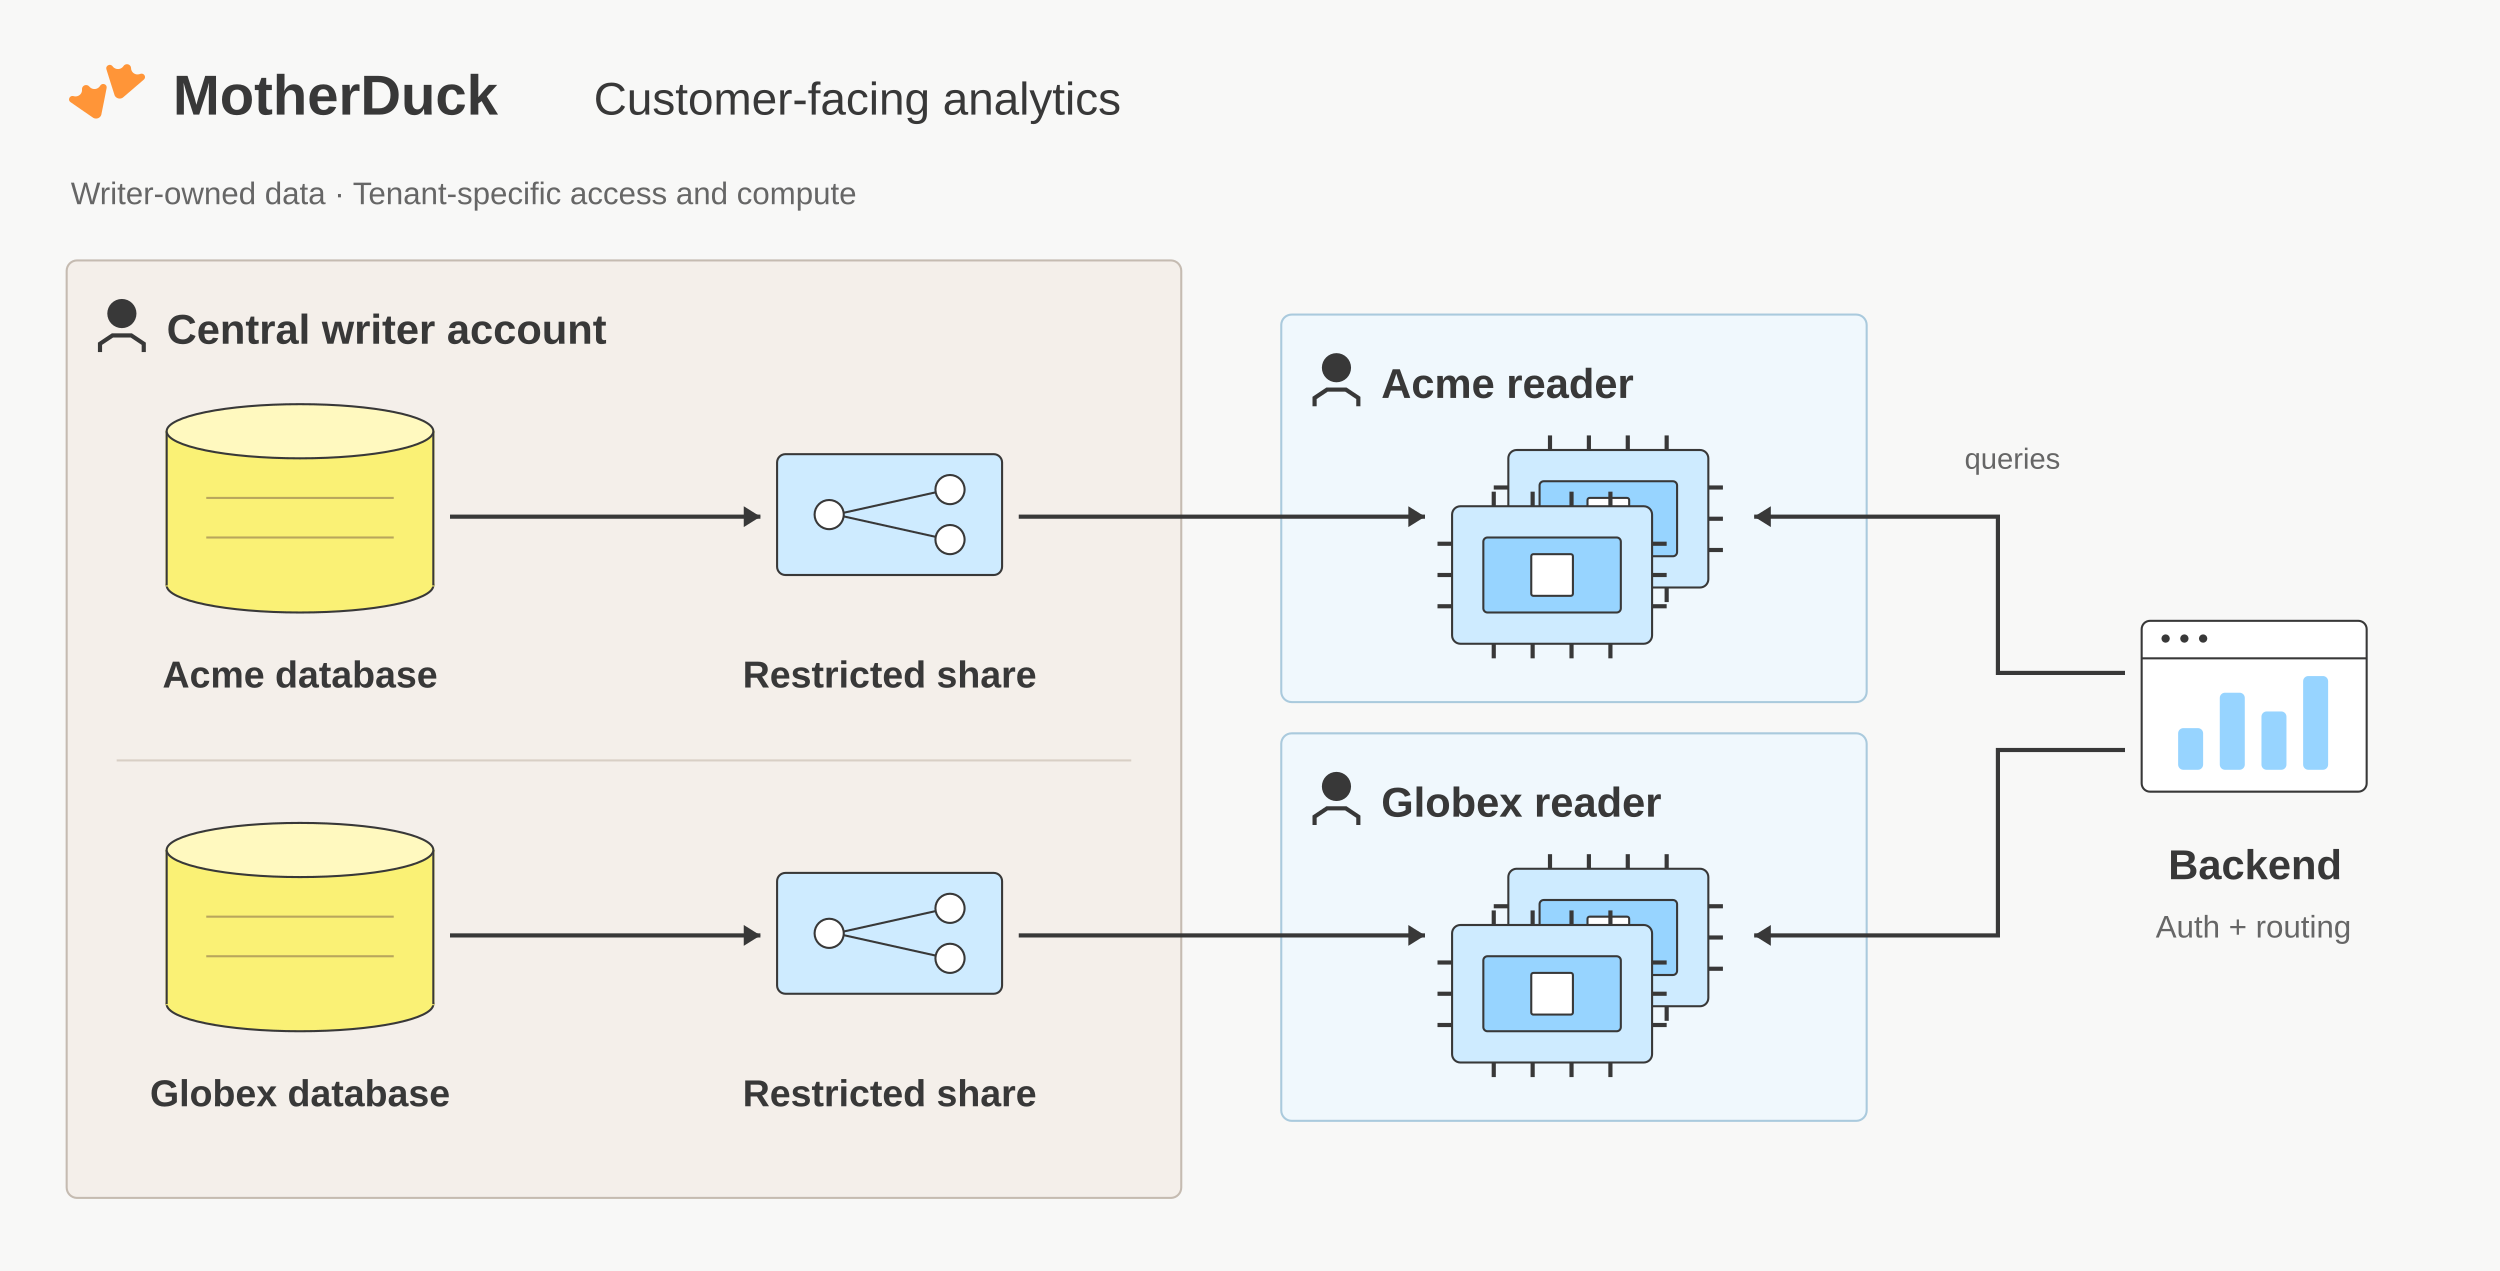
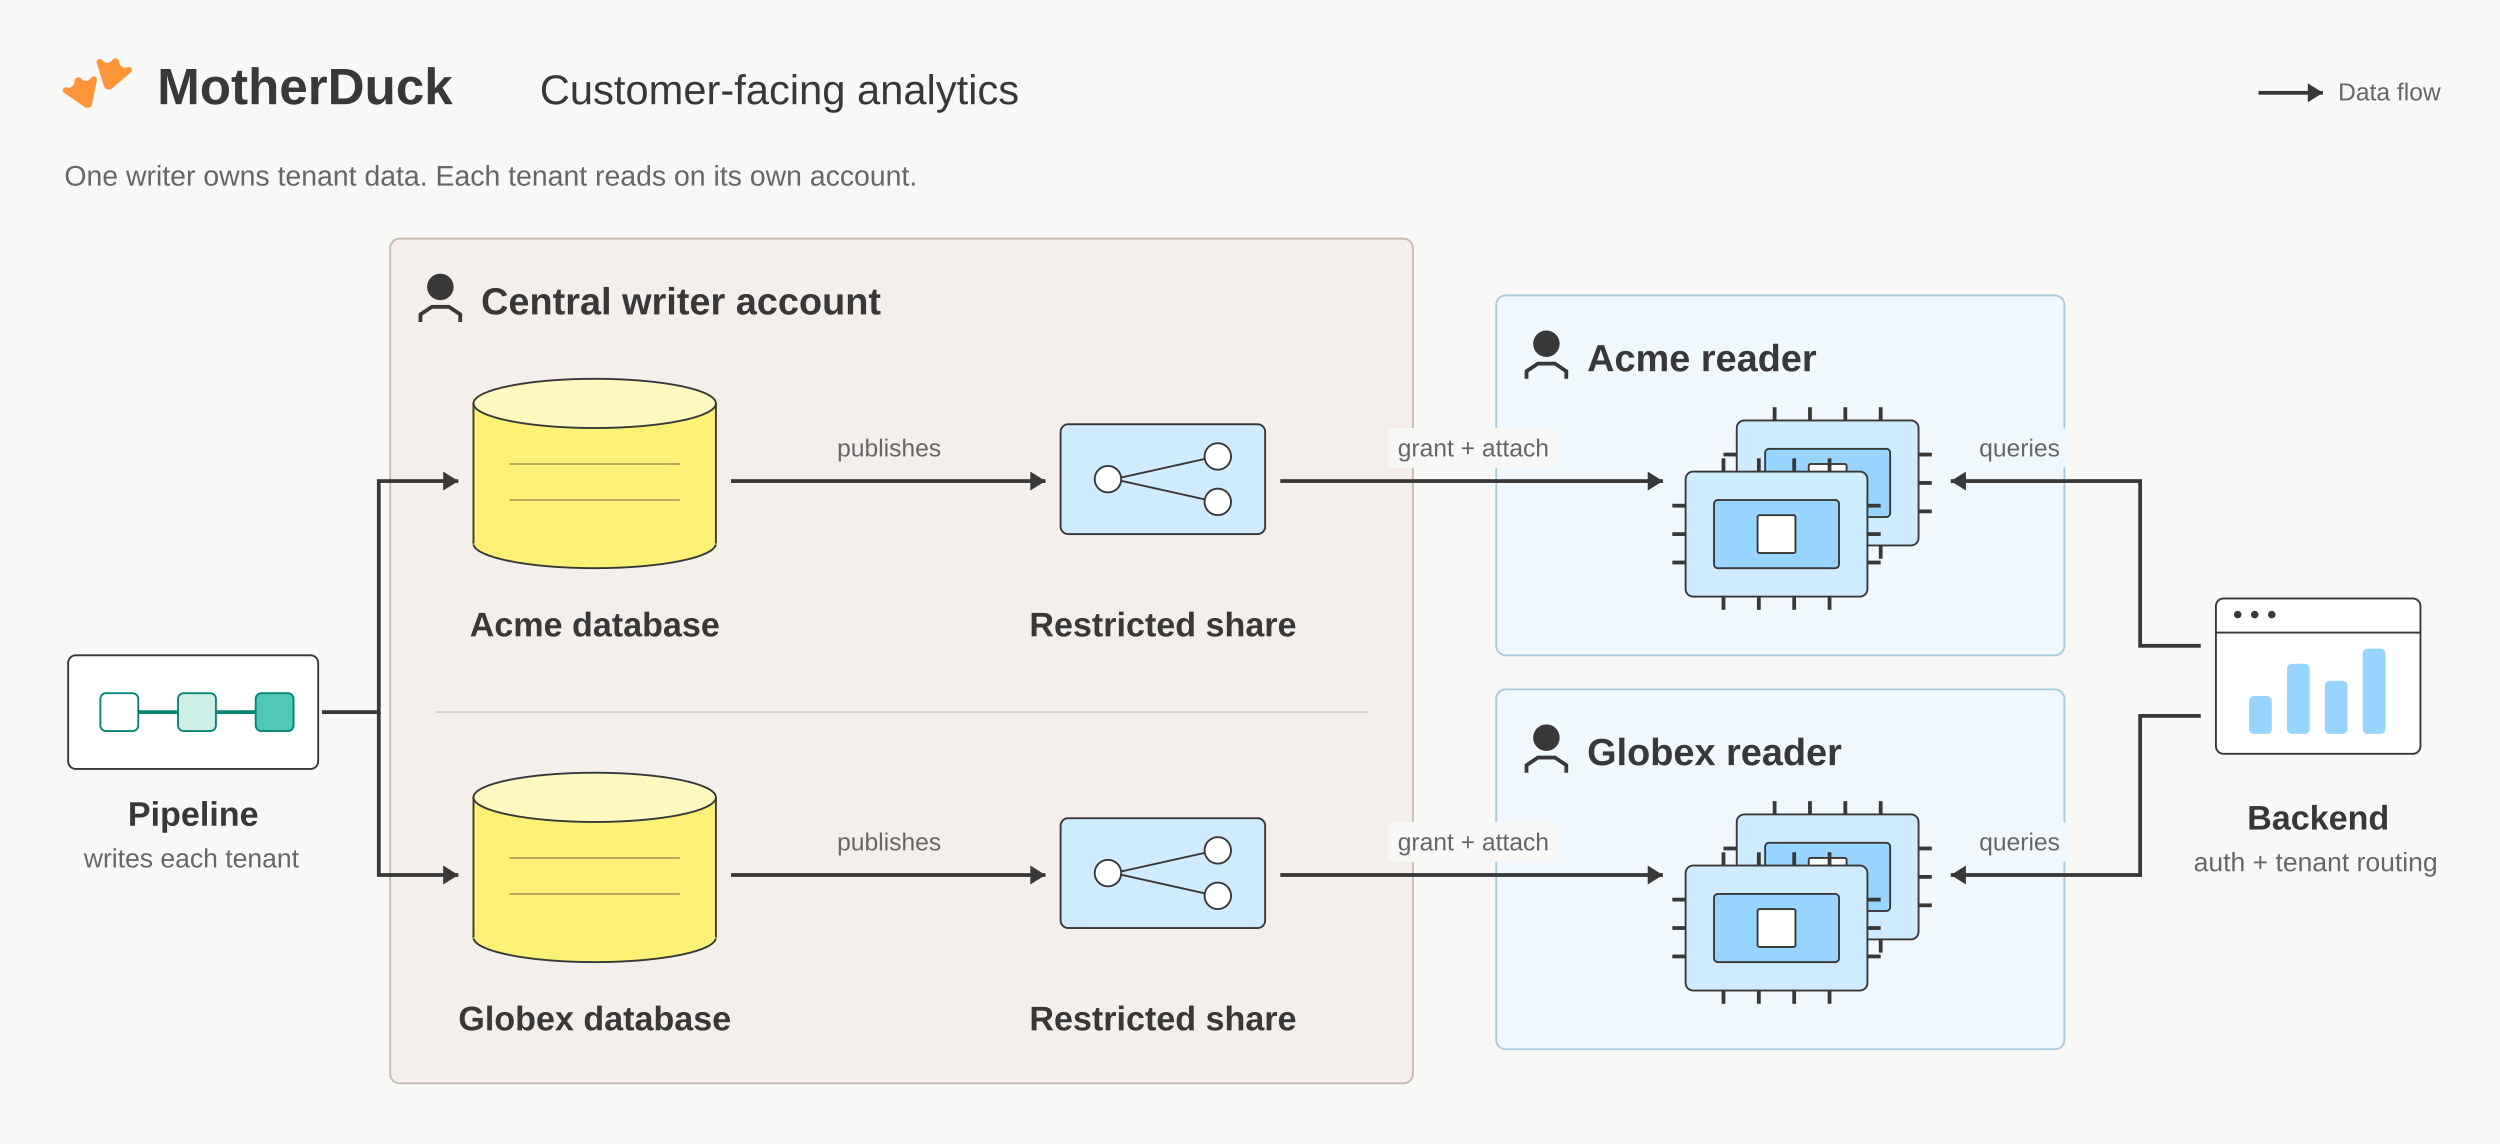
- <svg xmlns="http://www.w3.org/2000/svg" width="1200" height="610" viewBox="0 0 1200 610" role="img" aria-labelledby="title desc">
-   <rect width="1200" height="610" fill="#F8F8F7" />
+ <svg xmlns="http://www.w3.org/2000/svg" width="1320" height="604" viewBox="0 0 1320 604" role="img" aria-labelledby="title desc">
+   <rect width="1320" height="604" fill="#F8F8F7" />
  <g transform="translate(32 26) scale(1.52)">
    <path d="M1.221 15.147C1.221 15.147 8.015 19.886 8.429 20.123C8.828 20.359 9.412 20.414 9.924 20.22C10.437 20.025 10.822 19.581 10.936 19.136C11.064 18.691 12.617 10.685 12.617 10.685C12.631 10.574 12.674 10.254 12.503 9.948C12.26 9.531 11.719 9.309 11.235 9.448C10.968 9.525 10.74 9.698 10.594 9.934C10.508 10.087 10.352 10.338 10.067 10.56C9.853 10.727 9.64 10.824 9.54 10.865C8.671 11.213 7.702 10.921 7.147 10.226C6.805 9.796 6.192 9.629 5.651 9.837C5.395 9.937 5.177 10.117 5.031 10.349C4.885 10.582 4.818 10.855 4.839 11.13C4.939 11.992 4.44 12.853 3.557 13.201C3.105 13.373 2.608 13.388 2.146 13.242C2.046 13.214 1.691 13.131 1.335 13.326C0.893 13.548 0.665 14.076 0.779 14.549C0.864 14.868 1.121 15.077 1.221 15.147Z" fill="#FF9538" />
    <path d="M12.545 4.764C12.545 4.764 14.967 12.575 15.138 12.992C15.309 13.423 15.736 13.812 16.263 13.965C16.791 14.118 17.375 13.993 17.745 13.715C18.115 13.437 24.369 8.03 24.369 8.03C24.563 7.861 24.694 7.631 24.739 7.377C24.811 6.905 24.512 6.404 24.056 6.223C23.794 6.127 23.506 6.127 23.244 6.223C23.087 6.293 22.802 6.39 22.446 6.404C22.161 6.418 21.948 6.363 21.834 6.334C20.936 6.084 20.337 5.278 20.337 4.403C20.329 4.129 20.233 3.866 20.064 3.651C19.895 3.436 19.661 3.28 19.397 3.207C18.828 3.054 18.244 3.291 17.945 3.749C17.474 4.5 16.548 4.875 15.637 4.625C15.152 4.486 14.753 4.194 14.497 3.819C14.426 3.735 14.198 3.457 13.799 3.388C13.315 3.305 12.788 3.583 12.588 4.014C12.431 4.347 12.517 4.652 12.545 4.764Z" fill="#FF9538" />
  </g>
  <text x="83" y="55" fill="#383838" font-family="Arial, sans-serif" font-size="27" font-weight="700">MotherDuck</text>
  <text x="285" y="55" fill="#383838" font-family="Arial, sans-serif" font-size="22" font-weight="400">Customer-facing analytics</text>
-   <text x="34" y="98" fill="#666666" font-family="Arial, sans-serif" font-size="15" font-weight="400">Writer-owned data · Tenant-specific access and compute</text>
-   <rect x="32" y="125" width="535" height="450" rx="5" fill="#F4EFEA" stroke="#C5BBB1" />
-   <ellipse cx="58.5" cy="150.5" rx="6.5" ry="6.5" fill="#383838" stroke="#383838" />
-   <polyline points="48,169 48,165 54,161 63,161 69,165 69,169" fill="none" stroke="#383838" stroke-width="2" />
-   <text x="80" y="165" fill="#383838" font-family="Arial, sans-serif" font-size="20" font-weight="700">Central writer account</text>
-   <ellipse cx="144.0" cy="281.0" rx="64.0" ry="13.0" fill="#FAF175" stroke="#383838" />
-   <rect x="80" y="207" width="128" height="74" rx="0" fill="#FAF175" stroke="#FAF175" />
-   <polyline points="80,207 80,281" fill="none" stroke="#383838" stroke-width="1" />
-   <polyline points="208,207 208,281" fill="none" stroke="#383838" stroke-width="1" />
-   <ellipse cx="144.0" cy="207.0" rx="64.0" ry="13.0" fill="#FFF9BF" stroke="#383838" />
-   <polyline points="99,239 189,239" fill="none" stroke="#B8A65C" stroke-width="1" />
-   <polyline points="99,258 189,258" fill="none" stroke="#B8A65C" stroke-width="1" />
-   <text x="78.0" y="330" fill="#383838" font-family="Arial, sans-serif" font-size="18" font-weight="700">Acme database</text>
-   <rect x="373" y="218" width="108" height="58" rx="4" fill="#CEEBFF" stroke="#383838" />
-   <polyline points="401,247 455,235" fill="none" stroke="#383838" stroke-width="1" />
-   <polyline points="401,247 455,259" fill="none" stroke="#383838" stroke-width="1" />
-   <ellipse cx="398.0" cy="247.0" rx="7.0" ry="7.0" fill="#FFFFFF" stroke="#383838" />
-   <ellipse cx="456.0" cy="235.0" rx="7.0" ry="7.0" fill="#FFFFFF" stroke="#383838" />
-   <ellipse cx="456.0" cy="259.0" rx="7.0" ry="7.0" fill="#FFFFFF" stroke="#383838" />
-   <text x="356.5" y="330" fill="#383838" font-family="Arial, sans-serif" font-size="18" font-weight="700">Restricted share</text>
-   <polyline points="216,248 365,248" fill="none" stroke="#383838" stroke-width="2" />
-   <polygon points="365,248 357,243 357,253" fill="#383838" />
-   <rect x="615" y="151" width="281" height="186" rx="5" fill="#F0F8FD" stroke="#AACADD" />
-   <ellipse cx="641.5" cy="176.5" rx="6.5" ry="6.5" fill="#383838" stroke="#383838" />
-   <polyline points="631,195 631,191 637,187 646,187 652,191 652,195" fill="none" stroke="#383838" stroke-width="2" />
-   <text x="663" y="191" fill="#383838" font-family="Arial, sans-serif" font-size="20" font-weight="700">Acme reader</text>
-   <rect x="724" y="216" width="96" height="66" rx="4" fill="#CEEBFF" stroke="#383838" />
-   <rect x="739" y="231" width="66" height="36" rx="2" fill="#97D4FF" stroke="#383838" />
-   <rect x="762.0" y="239.0" width="20" height="20" rx="1" fill="#FFFFFF" stroke="#383838" />
-   <polyline points="744.0,209 744.0,216" fill="none" stroke="#383838" stroke-width="2" />
-   <polyline points="744.0,282 744.0,289" fill="none" stroke="#383838" stroke-width="2" />
-   <polyline points="762.667,209 762.667,216" fill="none" stroke="#383838" stroke-width="2" />
-   <polyline points="762.667,282 762.667,289" fill="none" stroke="#383838" stroke-width="2" />
-   <polyline points="781.333,209 781.333,216" fill="none" stroke="#383838" stroke-width="2" />
-   <polyline points="781.333,282 781.333,289" fill="none" stroke="#383838" stroke-width="2" />
-   <polyline points="800.0,209 800.0,216" fill="none" stroke="#383838" stroke-width="2" />
-   <polyline points="800.0,282 800.0,289" fill="none" stroke="#383838" stroke-width="2" />
-   <polyline points="717,234.0 724,234.0" fill="none" stroke="#383838" stroke-width="2" />
-   <polyline points="820,234.0 827,234.0" fill="none" stroke="#383838" stroke-width="2" />
-   <polyline points="717,249.0 724,249.0" fill="none" stroke="#383838" stroke-width="2" />
-   <polyline points="820,249.0 827,249.0" fill="none" stroke="#383838" stroke-width="2" />
-   <polyline points="717,264.0 724,264.0" fill="none" stroke="#383838" stroke-width="2" />
-   <polyline points="820,264.0 827,264.0" fill="none" stroke="#383838" stroke-width="2" />
-   <rect x="697" y="243" width="96" height="66" rx="4" fill="#CEEBFF" stroke="#383838" />
-   <rect x="712" y="258" width="66" height="36" rx="2" fill="#97D4FF" stroke="#383838" />
-   <rect x="735.0" y="266.0" width="20" height="20" rx="1" fill="#FFFFFF" stroke="#383838" />
-   <polyline points="717.0,236 717.0,243" fill="none" stroke="#383838" stroke-width="2" />
-   <polyline points="717.0,309 717.0,316" fill="none" stroke="#383838" stroke-width="2" />
-   <polyline points="735.667,236 735.667,243" fill="none" stroke="#383838" stroke-width="2" />
-   <polyline points="735.667,309 735.667,316" fill="none" stroke="#383838" stroke-width="2" />
-   <polyline points="754.333,236 754.333,243" fill="none" stroke="#383838" stroke-width="2" />
-   <polyline points="754.333,309 754.333,316" fill="none" stroke="#383838" stroke-width="2" />
-   <polyline points="773.0,236 773.0,243" fill="none" stroke="#383838" stroke-width="2" />
-   <polyline points="773.0,309 773.0,316" fill="none" stroke="#383838" stroke-width="2" />
-   <polyline points="690,261.0 697,261.0" fill="none" stroke="#383838" stroke-width="2" />
-   <polyline points="793,261.0 800,261.0" fill="none" stroke="#383838" stroke-width="2" />
-   <polyline points="690,276.0 697,276.0" fill="none" stroke="#383838" stroke-width="2" />
-   <polyline points="793,276.0 800,276.0" fill="none" stroke="#383838" stroke-width="2" />
-   <polyline points="690,291.0 697,291.0" fill="none" stroke="#383838" stroke-width="2" />
-   <polyline points="793,291.0 800,291.0" fill="none" stroke="#383838" stroke-width="2" />
-   <polyline points="489,248 684,248" fill="none" stroke="#383838" stroke-width="2" />
-   <polygon points="684,248 676,243 676,253" fill="#383838" />
-   <ellipse cx="144.0" cy="482.0" rx="64.0" ry="13.0" fill="#FAF175" stroke="#383838" />
-   <rect x="80" y="408" width="128" height="74" rx="0" fill="#FAF175" stroke="#FAF175" />
-   <polyline points="80,408 80,482" fill="none" stroke="#383838" stroke-width="1" />
-   <polyline points="208,408 208,482" fill="none" stroke="#383838" stroke-width="1" />
-   <ellipse cx="144.0" cy="408.0" rx="64.0" ry="13.0" fill="#FFF9BF" stroke="#383838" />
-   <polyline points="99,440 189,440" fill="none" stroke="#B8A65C" stroke-width="1" />
-   <polyline points="99,459 189,459" fill="none" stroke="#B8A65C" stroke-width="1" />
-   <text x="72.0" y="531" fill="#383838" font-family="Arial, sans-serif" font-size="18" font-weight="700">Globex database</text>
-   <rect x="373" y="419" width="108" height="58" rx="4" fill="#CEEBFF" stroke="#383838" />
-   <polyline points="401,448 455,436" fill="none" stroke="#383838" stroke-width="1" />
-   <polyline points="401,448 455,460" fill="none" stroke="#383838" stroke-width="1" />
-   <ellipse cx="398.0" cy="448.0" rx="7.0" ry="7.0" fill="#FFFFFF" stroke="#383838" />
-   <ellipse cx="456.0" cy="436.0" rx="7.0" ry="7.0" fill="#FFFFFF" stroke="#383838" />
-   <ellipse cx="456.0" cy="460.0" rx="7.0" ry="7.0" fill="#FFFFFF" stroke="#383838" />
-   <text x="356.5" y="531" fill="#383838" font-family="Arial, sans-serif" font-size="18" font-weight="700">Restricted share</text>
-   <polyline points="216,449 365,449" fill="none" stroke="#383838" stroke-width="2" />
-   <polygon points="365,449 357,444 357,454" fill="#383838" />
-   <rect x="615" y="352" width="281" height="186" rx="5" fill="#F0F8FD" stroke="#AACADD" />
-   <ellipse cx="641.5" cy="377.5" rx="6.5" ry="6.5" fill="#383838" stroke="#383838" />
-   <polyline points="631,396 631,392 637,388 646,388 652,392 652,396" fill="none" stroke="#383838" stroke-width="2" />
-   <text x="663" y="392" fill="#383838" font-family="Arial, sans-serif" font-size="20" font-weight="700">Globex reader</text>
-   <rect x="724" y="417" width="96" height="66" rx="4" fill="#CEEBFF" stroke="#383838" />
-   <rect x="739" y="432" width="66" height="36" rx="2" fill="#97D4FF" stroke="#383838" />
-   <rect x="762.0" y="440.0" width="20" height="20" rx="1" fill="#FFFFFF" stroke="#383838" />
-   <polyline points="744.0,410 744.0,417" fill="none" stroke="#383838" stroke-width="2" />
-   <polyline points="744.0,483 744.0,490" fill="none" stroke="#383838" stroke-width="2" />
-   <polyline points="762.667,410 762.667,417" fill="none" stroke="#383838" stroke-width="2" />
-   <polyline points="762.667,483 762.667,490" fill="none" stroke="#383838" stroke-width="2" />
-   <polyline points="781.333,410 781.333,417" fill="none" stroke="#383838" stroke-width="2" />
-   <polyline points="781.333,483 781.333,490" fill="none" stroke="#383838" stroke-width="2" />
-   <polyline points="800.0,410 800.0,417" fill="none" stroke="#383838" stroke-width="2" />
-   <polyline points="800.0,483 800.0,490" fill="none" stroke="#383838" stroke-width="2" />
-   <polyline points="717,435.0 724,435.0" fill="none" stroke="#383838" stroke-width="2" />
-   <polyline points="820,435.0 827,435.0" fill="none" stroke="#383838" stroke-width="2" />
-   <polyline points="717,450.0 724,450.0" fill="none" stroke="#383838" stroke-width="2" />
-   <polyline points="820,450.0 827,450.0" fill="none" stroke="#383838" stroke-width="2" />
-   <polyline points="717,465.0 724,465.0" fill="none" stroke="#383838" stroke-width="2" />
-   <polyline points="820,465.0 827,465.0" fill="none" stroke="#383838" stroke-width="2" />
-   <rect x="697" y="444" width="96" height="66" rx="4" fill="#CEEBFF" stroke="#383838" />
-   <rect x="712" y="459" width="66" height="36" rx="2" fill="#97D4FF" stroke="#383838" />
-   <rect x="735.0" y="467.0" width="20" height="20" rx="1" fill="#FFFFFF" stroke="#383838" />
-   <polyline points="717.0,437 717.0,444" fill="none" stroke="#383838" stroke-width="2" />
-   <polyline points="717.0,510 717.0,517" fill="none" stroke="#383838" stroke-width="2" />
-   <polyline points="735.667,437 735.667,444" fill="none" stroke="#383838" stroke-width="2" />
-   <polyline points="735.667,510 735.667,517" fill="none" stroke="#383838" stroke-width="2" />
-   <polyline points="754.333,437 754.333,444" fill="none" stroke="#383838" stroke-width="2" />
-   <polyline points="754.333,510 754.333,517" fill="none" stroke="#383838" stroke-width="2" />
-   <polyline points="773.0,437 773.0,444" fill="none" stroke="#383838" stroke-width="2" />
-   <polyline points="773.0,510 773.0,517" fill="none" stroke="#383838" stroke-width="2" />
-   <polyline points="690,462.0 697,462.0" fill="none" stroke="#383838" stroke-width="2" />
-   <polyline points="793,462.0 800,462.0" fill="none" stroke="#383838" stroke-width="2" />
-   <polyline points="690,477.0 697,477.0" fill="none" stroke="#383838" stroke-width="2" />
-   <polyline points="793,477.0 800,477.0" fill="none" stroke="#383838" stroke-width="2" />
-   <polyline points="690,492.0 697,492.0" fill="none" stroke="#383838" stroke-width="2" />
-   <polyline points="793,492.0 800,492.0" fill="none" stroke="#383838" stroke-width="2" />
-   <polyline points="489,449 684,449" fill="none" stroke="#383838" stroke-width="2" />
-   <polygon points="684,449 676,444 676,454" fill="#383838" />
-   <polyline points="56,365 543,365" fill="none" stroke="#D8CFC5" stroke-width="1" />
-   <rect x="1028" y="298" width="108" height="82" rx="4" fill="#FFFFFF" stroke="#383838" />
-   <polyline points="1028,316 1136,316" fill="none" stroke="#383838" stroke-width="1" />
-   <ellipse cx="1039.5" cy="306.5" rx="1.5" ry="1.5" fill="#383838" stroke="#383838" />
-   <ellipse cx="1048.5" cy="306.5" rx="1.5" ry="1.5" fill="#383838" stroke="#383838" />
-   <ellipse cx="1057.5" cy="306.5" rx="1.5" ry="1.5" fill="#383838" stroke="#383838" />
-   <rect x="1046" y="350" width="11" height="19" rx="2" fill="#97D4FF" stroke="#97D4FF" />
-   <rect x="1066" y="333" width="11" height="36" rx="2" fill="#97D4FF" stroke="#97D4FF" />
-   <rect x="1086" y="342" width="11" height="27" rx="2" fill="#97D4FF" stroke="#97D4FF" />
-   <rect x="1106" y="325" width="11" height="44" rx="2" fill="#97D4FF" stroke="#97D4FF" />
-   <text x="1040.75" y="422" fill="#383838" font-family="Arial, sans-serif" font-size="20" font-weight="700">Backend</text>
-   <text x="1034.75" y="450" fill="#666666" font-family="Arial, sans-serif" font-size="15" font-weight="400">Auth + routing</text>
-   <polyline points="1020,323 959,323 959,248 842,248" fill="none" stroke="#383838" stroke-width="2" />
-   <polygon points="842,248 850,243 850,253" fill="#383838" />
-   <polyline points="1020,360 959,360 959,449 842,449" fill="none" stroke="#383838" stroke-width="2" />
-   <polygon points="842,449 850,444 850,454" fill="#383838" />
-   <text x="943" y="225" fill="#666666" font-family="Arial, sans-serif" font-size="14" font-weight="400">queries</text>
+   <text x="34" y="98" fill="#666666" font-family="Arial, sans-serif" font-size="15" font-weight="400">One writer owns tenant data. Each tenant reads on its own account.</text>
+   <polyline points="1192.5,49 1226.5,49" fill="none" stroke="#383838" stroke-width="2" />
+   <polygon points="1226.5,49 1218.5,44 1218.5,54" fill="#383838" />
+   <text x="1234.5" y="53" fill="#666666" font-family="Arial, sans-serif" font-size="13" font-weight="400">Data flow</text>
+   <rect x="36" y="346" width="132" height="60" rx="4" fill="#FFFFFF" stroke="#383838" />
+   <polyline points="57,376 148,376" fill="none" stroke="#068475" stroke-width="2" />
+   <rect x="53" y="366" width="20" height="20" rx="3" fill="#FFFFFF" stroke="#068475" />
+   <rect x="94" y="366" width="20" height="20" rx="3" fill="#D0EEE8" stroke="#068475" />
+   <rect x="135" y="366" width="20" height="20" rx="3" fill="#50C7B7" stroke="#068475" />
+   <text x="67.5" y="436" fill="#383838" font-family="Arial, sans-serif" font-size="18" font-weight="700">Pipeline</text>
+   <text x="44.25" y="458" fill="#666666" font-family="Arial, sans-serif" font-size="14" font-weight="400">writes each tenant</text>
+   <rect x="206" y="126" width="540" height="446" rx="5" fill="#F4EFEA" stroke="#C5BBB1" />
+   <ellipse cx="232.5" cy="151.5" rx="6.5" ry="6.5" fill="#383838" stroke="#383838" />
+   <polyline points="222,170 222,166 228,162 237,162 243,166 243,170" fill="none" stroke="#383838" stroke-width="2" />
+   <text x="254" y="166" fill="#383838" font-family="Arial, sans-serif" font-size="20" font-weight="700">Central writer account</text>
+   <ellipse cx="314.0" cy="287.0" rx="64.0" ry="13.0" fill="#FAF175" stroke="#383838" />
+   <rect x="250" y="213" width="128" height="74" rx="0" fill="#FAF175" stroke="#FAF175" />
+   <polyline points="250,213 250,287" fill="none" stroke="#383838" stroke-width="1" />
+   <polyline points="378,213 378,287" fill="none" stroke="#383838" stroke-width="1" />
+   <ellipse cx="314.0" cy="213.0" rx="64.0" ry="13.0" fill="#FFF9BF" stroke="#383838" />
+   <polyline points="269,245 359,245" fill="none" stroke="#B8A65C" stroke-width="1" />
+   <polyline points="269,264 359,264" fill="none" stroke="#B8A65C" stroke-width="1" />
+   <text x="248.0" y="336" fill="#383838" font-family="Arial, sans-serif" font-size="18" font-weight="700">Acme database</text>
+   <rect x="560" y="224" width="108" height="58" rx="4" fill="#CEEBFF" stroke="#383838" />
+   <polyline points="588,253 642,241" fill="none" stroke="#383838" stroke-width="1" />
+   <polyline points="588,253 642,265" fill="none" stroke="#383838" stroke-width="1" />
+   <ellipse cx="585.0" cy="253.0" rx="7.0" ry="7.0" fill="#FFFFFF" stroke="#383838" />
+   <ellipse cx="643.0" cy="241.0" rx="7.0" ry="7.0" fill="#FFFFFF" stroke="#383838" />
+   <ellipse cx="643.0" cy="265.0" rx="7.0" ry="7.0" fill="#FFFFFF" stroke="#383838" />
+   <text x="543.5" y="336" fill="#383838" font-family="Arial, sans-serif" font-size="18" font-weight="700">Restricted share</text>
+   <polyline points="386,254 552,254" fill="none" stroke="#383838" stroke-width="2" />
+   <polygon points="552,254 544,249 544,259" fill="#383838" />
+   <rect x="437.0" y="226" width="64.0" height="21" rx="3" fill="#F4EFEA" stroke="none" />
+   <text x="442.0" y="241" fill="#666666" font-family="Arial, sans-serif" font-size="13" font-weight="400">publishes</text>
+   <rect x="790" y="156" width="300" height="190" rx="5" fill="#F0F8FD" stroke="#AACADD" />
+   <ellipse cx="816.5" cy="181.5" rx="6.5" ry="6.5" fill="#383838" stroke="#383838" />
+   <polyline points="806,200 806,196 812,192 821,192 827,196 827,200" fill="none" stroke="#383838" stroke-width="2" />
+   <text x="838" y="196" fill="#383838" font-family="Arial, sans-serif" font-size="20" font-weight="700">Acme reader</text>
+   <rect x="917" y="222" width="96" height="66" rx="4" fill="#CEEBFF" stroke="#383838" />
+   <rect x="932" y="237" width="66" height="36" rx="2" fill="#97D4FF" stroke="#383838" />
+   <rect x="955.0" y="245.0" width="20" height="20" rx="1" fill="#FFFFFF" stroke="#383838" />
+   <polyline points="937.0,215 937.0,222" fill="none" stroke="#383838" stroke-width="2" />
+   <polyline points="937.0,288 937.0,295" fill="none" stroke="#383838" stroke-width="2" />
+   <polyline points="955.667,215 955.667,222" fill="none" stroke="#383838" stroke-width="2" />
+   <polyline points="955.667,288 955.667,295" fill="none" stroke="#383838" stroke-width="2" />
+   <polyline points="974.333,215 974.333,222" fill="none" stroke="#383838" stroke-width="2" />
+   <polyline points="974.333,288 974.333,295" fill="none" stroke="#383838" stroke-width="2" />
+   <polyline points="993.0,215 993.0,222" fill="none" stroke="#383838" stroke-width="2" />
+   <polyline points="993.0,288 993.0,295" fill="none" stroke="#383838" stroke-width="2" />
+   <polyline points="910,240.0 917,240.0" fill="none" stroke="#383838" stroke-width="2" />
+   <polyline points="1013,240.0 1020,240.0" fill="none" stroke="#383838" stroke-width="2" />
+   <polyline points="910,255.0 917,255.0" fill="none" stroke="#383838" stroke-width="2" />
+   <polyline points="1013,255.0 1020,255.0" fill="none" stroke="#383838" stroke-width="2" />
+   <polyline points="910,270.0 917,270.0" fill="none" stroke="#383838" stroke-width="2" />
+   <polyline points="1013,270.0 1020,270.0" fill="none" stroke="#383838" stroke-width="2" />
+   <rect x="890" y="249" width="96" height="66" rx="4" fill="#CEEBFF" stroke="#383838" />
+   <rect x="905" y="264" width="66" height="36" rx="2" fill="#97D4FF" stroke="#383838" />
+   <rect x="928.0" y="272.0" width="20" height="20" rx="1" fill="#FFFFFF" stroke="#383838" />
+   <polyline points="910.0,242 910.0,249" fill="none" stroke="#383838" stroke-width="2" />
+   <polyline points="910.0,315 910.0,322" fill="none" stroke="#383838" stroke-width="2" />
+   <polyline points="928.667,242 928.667,249" fill="none" stroke="#383838" stroke-width="2" />
+   <polyline points="928.667,315 928.667,322" fill="none" stroke="#383838" stroke-width="2" />
+   <polyline points="947.333,242 947.333,249" fill="none" stroke="#383838" stroke-width="2" />
+   <polyline points="947.333,315 947.333,322" fill="none" stroke="#383838" stroke-width="2" />
+   <polyline points="966.0,242 966.0,249" fill="none" stroke="#383838" stroke-width="2" />
+   <polyline points="966.0,315 966.0,322" fill="none" stroke="#383838" stroke-width="2" />
+   <polyline points="883,267.0 890,267.0" fill="none" stroke="#383838" stroke-width="2" />
+   <polyline points="986,267.0 993,267.0" fill="none" stroke="#383838" stroke-width="2" />
+   <polyline points="883,282.0 890,282.0" fill="none" stroke="#383838" stroke-width="2" />
+   <polyline points="986,282.0 993,282.0" fill="none" stroke="#383838" stroke-width="2" />
+   <polyline points="883,297.0 890,297.0" fill="none" stroke="#383838" stroke-width="2" />
+   <polyline points="986,297.0 993,297.0" fill="none" stroke="#383838" stroke-width="2" />
+   <polyline points="676,254 878,254" fill="none" stroke="#383838" stroke-width="2" />
+   <polygon points="878,254 870,249 870,259" fill="#383838" />
+   <rect x="733.0" y="226" width="88.0" height="21" rx="3" fill="#F8F8F7" stroke="none" />
+   <text x="738.0" y="241" fill="#666666" font-family="Arial, sans-serif" font-size="13" font-weight="400">grant + attach</text>
+   <ellipse cx="314.0" cy="495.0" rx="64.0" ry="13.0" fill="#FAF175" stroke="#383838" />
+   <rect x="250" y="421" width="128" height="74" rx="0" fill="#FAF175" stroke="#FAF175" />
+   <polyline points="250,421 250,495" fill="none" stroke="#383838" stroke-width="1" />
+   <polyline points="378,421 378,495" fill="none" stroke="#383838" stroke-width="1" />
+   <ellipse cx="314.0" cy="421.0" rx="64.0" ry="13.0" fill="#FFF9BF" stroke="#383838" />
+   <polyline points="269,453 359,453" fill="none" stroke="#B8A65C" stroke-width="1" />
+   <polyline points="269,472 359,472" fill="none" stroke="#B8A65C" stroke-width="1" />
+   <text x="242.0" y="544" fill="#383838" font-family="Arial, sans-serif" font-size="18" font-weight="700">Globex database</text>
+   <rect x="560" y="432" width="108" height="58" rx="4" fill="#CEEBFF" stroke="#383838" />
+   <polyline points="588,461 642,449" fill="none" stroke="#383838" stroke-width="1" />
+   <polyline points="588,461 642,473" fill="none" stroke="#383838" stroke-width="1" />
+   <ellipse cx="585.0" cy="461.0" rx="7.0" ry="7.0" fill="#FFFFFF" stroke="#383838" />
+   <ellipse cx="643.0" cy="449.0" rx="7.0" ry="7.0" fill="#FFFFFF" stroke="#383838" />
+   <ellipse cx="643.0" cy="473.0" rx="7.0" ry="7.0" fill="#FFFFFF" stroke="#383838" />
+   <text x="543.5" y="544" fill="#383838" font-family="Arial, sans-serif" font-size="18" font-weight="700">Restricted share</text>
+   <polyline points="386,462 552,462" fill="none" stroke="#383838" stroke-width="2" />
+   <polygon points="552,462 544,457 544,467" fill="#383838" />
+   <rect x="437.0" y="434" width="64.0" height="21" rx="3" fill="#F4EFEA" stroke="none" />
+   <text x="442.0" y="449" fill="#666666" font-family="Arial, sans-serif" font-size="13" font-weight="400">publishes</text>
+   <rect x="790" y="364" width="300" height="190" rx="5" fill="#F0F8FD" stroke="#AACADD" />
+   <ellipse cx="816.5" cy="389.5" rx="6.5" ry="6.5" fill="#383838" stroke="#383838" />
+   <polyline points="806,408 806,404 812,400 821,400 827,404 827,408" fill="none" stroke="#383838" stroke-width="2" />
+   <text x="838" y="404" fill="#383838" font-family="Arial, sans-serif" font-size="20" font-weight="700">Globex reader</text>
+   <rect x="917" y="430" width="96" height="66" rx="4" fill="#CEEBFF" stroke="#383838" />
+   <rect x="932" y="445" width="66" height="36" rx="2" fill="#97D4FF" stroke="#383838" />
+   <rect x="955.0" y="453.0" width="20" height="20" rx="1" fill="#FFFFFF" stroke="#383838" />
+   <polyline points="937.0,423 937.0,430" fill="none" stroke="#383838" stroke-width="2" />
+   <polyline points="937.0,496 937.0,503" fill="none" stroke="#383838" stroke-width="2" />
+   <polyline points="955.667,423 955.667,430" fill="none" stroke="#383838" stroke-width="2" />
+   <polyline points="955.667,496 955.667,503" fill="none" stroke="#383838" stroke-width="2" />
+   <polyline points="974.333,423 974.333,430" fill="none" stroke="#383838" stroke-width="2" />
+   <polyline points="974.333,496 974.333,503" fill="none" stroke="#383838" stroke-width="2" />
+   <polyline points="993.0,423 993.0,430" fill="none" stroke="#383838" stroke-width="2" />
+   <polyline points="993.0,496 993.0,503" fill="none" stroke="#383838" stroke-width="2" />
+   <polyline points="910,448.0 917,448.0" fill="none" stroke="#383838" stroke-width="2" />
+   <polyline points="1013,448.0 1020,448.0" fill="none" stroke="#383838" stroke-width="2" />
+   <polyline points="910,463.0 917,463.0" fill="none" stroke="#383838" stroke-width="2" />
+   <polyline points="1013,463.0 1020,463.0" fill="none" stroke="#383838" stroke-width="2" />
+   <polyline points="910,478.0 917,478.0" fill="none" stroke="#383838" stroke-width="2" />
+   <polyline points="1013,478.0 1020,478.0" fill="none" stroke="#383838" stroke-width="2" />
+   <rect x="890" y="457" width="96" height="66" rx="4" fill="#CEEBFF" stroke="#383838" />
+   <rect x="905" y="472" width="66" height="36" rx="2" fill="#97D4FF" stroke="#383838" />
+   <rect x="928.0" y="480.0" width="20" height="20" rx="1" fill="#FFFFFF" stroke="#383838" />
+   <polyline points="910.0,450 910.0,457" fill="none" stroke="#383838" stroke-width="2" />
+   <polyline points="910.0,523 910.0,530" fill="none" stroke="#383838" stroke-width="2" />
+   <polyline points="928.667,450 928.667,457" fill="none" stroke="#383838" stroke-width="2" />
+   <polyline points="928.667,523 928.667,530" fill="none" stroke="#383838" stroke-width="2" />
+   <polyline points="947.333,450 947.333,457" fill="none" stroke="#383838" stroke-width="2" />
+   <polyline points="947.333,523 947.333,530" fill="none" stroke="#383838" stroke-width="2" />
+   <polyline points="966.0,450 966.0,457" fill="none" stroke="#383838" stroke-width="2" />
+   <polyline points="966.0,523 966.0,530" fill="none" stroke="#383838" stroke-width="2" />
+   <polyline points="883,475.0 890,475.0" fill="none" stroke="#383838" stroke-width="2" />
+   <polyline points="986,475.0 993,475.0" fill="none" stroke="#383838" stroke-width="2" />
+   <polyline points="883,490.0 890,490.0" fill="none" stroke="#383838" stroke-width="2" />
+   <polyline points="986,490.0 993,490.0" fill="none" stroke="#383838" stroke-width="2" />
+   <polyline points="883,505.0 890,505.0" fill="none" stroke="#383838" stroke-width="2" />
+   <polyline points="986,505.0 993,505.0" fill="none" stroke="#383838" stroke-width="2" />
+   <polyline points="676,462 878,462" fill="none" stroke="#383838" stroke-width="2" />
+   <polygon points="878,462 870,457 870,467" fill="#383838" />
+   <rect x="733.0" y="434" width="88.0" height="21" rx="3" fill="#F8F8F7" stroke="none" />
+   <text x="738.0" y="449" fill="#666666" font-family="Arial, sans-serif" font-size="13" font-weight="400">grant + attach</text>
+   <polyline points="230,376 722,376" fill="none" stroke="#D8CFC5" stroke-width="1" />
+   <polyline points="170,376 200,376 200,254 242,254" fill="none" stroke="#383838" stroke-width="2" />
+   <polygon points="242,254 234,249 234,259" fill="#383838" />
+   <polyline points="200,376 200,462 242,462" fill="none" stroke="#383838" stroke-width="2" />
+   <polygon points="242,462 234,457 234,467" fill="#383838" />
+   <rect x="1170" y="316" width="108" height="82" rx="4" fill="#FFFFFF" stroke="#383838" />
+   <polyline points="1170,334 1278,334" fill="none" stroke="#383838" stroke-width="1" />
+   <ellipse cx="1181.5" cy="324.5" rx="1.5" ry="1.5" fill="#383838" stroke="#383838" />
+   <ellipse cx="1190.5" cy="324.5" rx="1.5" ry="1.5" fill="#383838" stroke="#383838" />
+   <ellipse cx="1199.5" cy="324.5" rx="1.5" ry="1.5" fill="#383838" stroke="#383838" />
+   <rect x="1188" y="368" width="11" height="19" rx="2" fill="#97D4FF" stroke="#97D4FF" />
+   <rect x="1208" y="351" width="11" height="36" rx="2" fill="#97D4FF" stroke="#97D4FF" />
+   <rect x="1228" y="360" width="11" height="27" rx="2" fill="#97D4FF" stroke="#97D4FF" />
+   <rect x="1248" y="343" width="11" height="44" rx="2" fill="#97D4FF" stroke="#97D4FF" />
+   <text x="1186.5" y="438" fill="#383838" font-family="Arial, sans-serif" font-size="18" font-weight="700">Backend</text>
+   <text x="1158.25" y="460" fill="#666666" font-family="Arial, sans-serif" font-size="14" font-weight="400">auth + tenant routing</text>
+   <polyline points="1162,341 1130,341 1130,254 1030,254" fill="none" stroke="#383838" stroke-width="2" />
+   <polygon points="1030,254 1038,249 1038,259" fill="#383838" />
+   <polyline points="1162,378 1130,378 1130,462 1030,462" fill="none" stroke="#383838" stroke-width="2" />
+   <polygon points="1030,462 1038,457 1038,467" fill="#383838" />
+   <rect x="1040.0" y="226" width="52.0" height="21" rx="3" fill="#F0F8FD" stroke="none" />
+   <text x="1045.0" y="241" fill="#666666" font-family="Arial, sans-serif" font-size="13" font-weight="400">queries</text>
+   <rect x="1040.0" y="434" width="52.0" height="21" rx="3" fill="#F0F8FD" stroke="none" />
+   <text x="1045.0" y="449" fill="#666666" font-family="Arial, sans-serif" font-size="13" font-weight="400">queries</text>
</svg>
